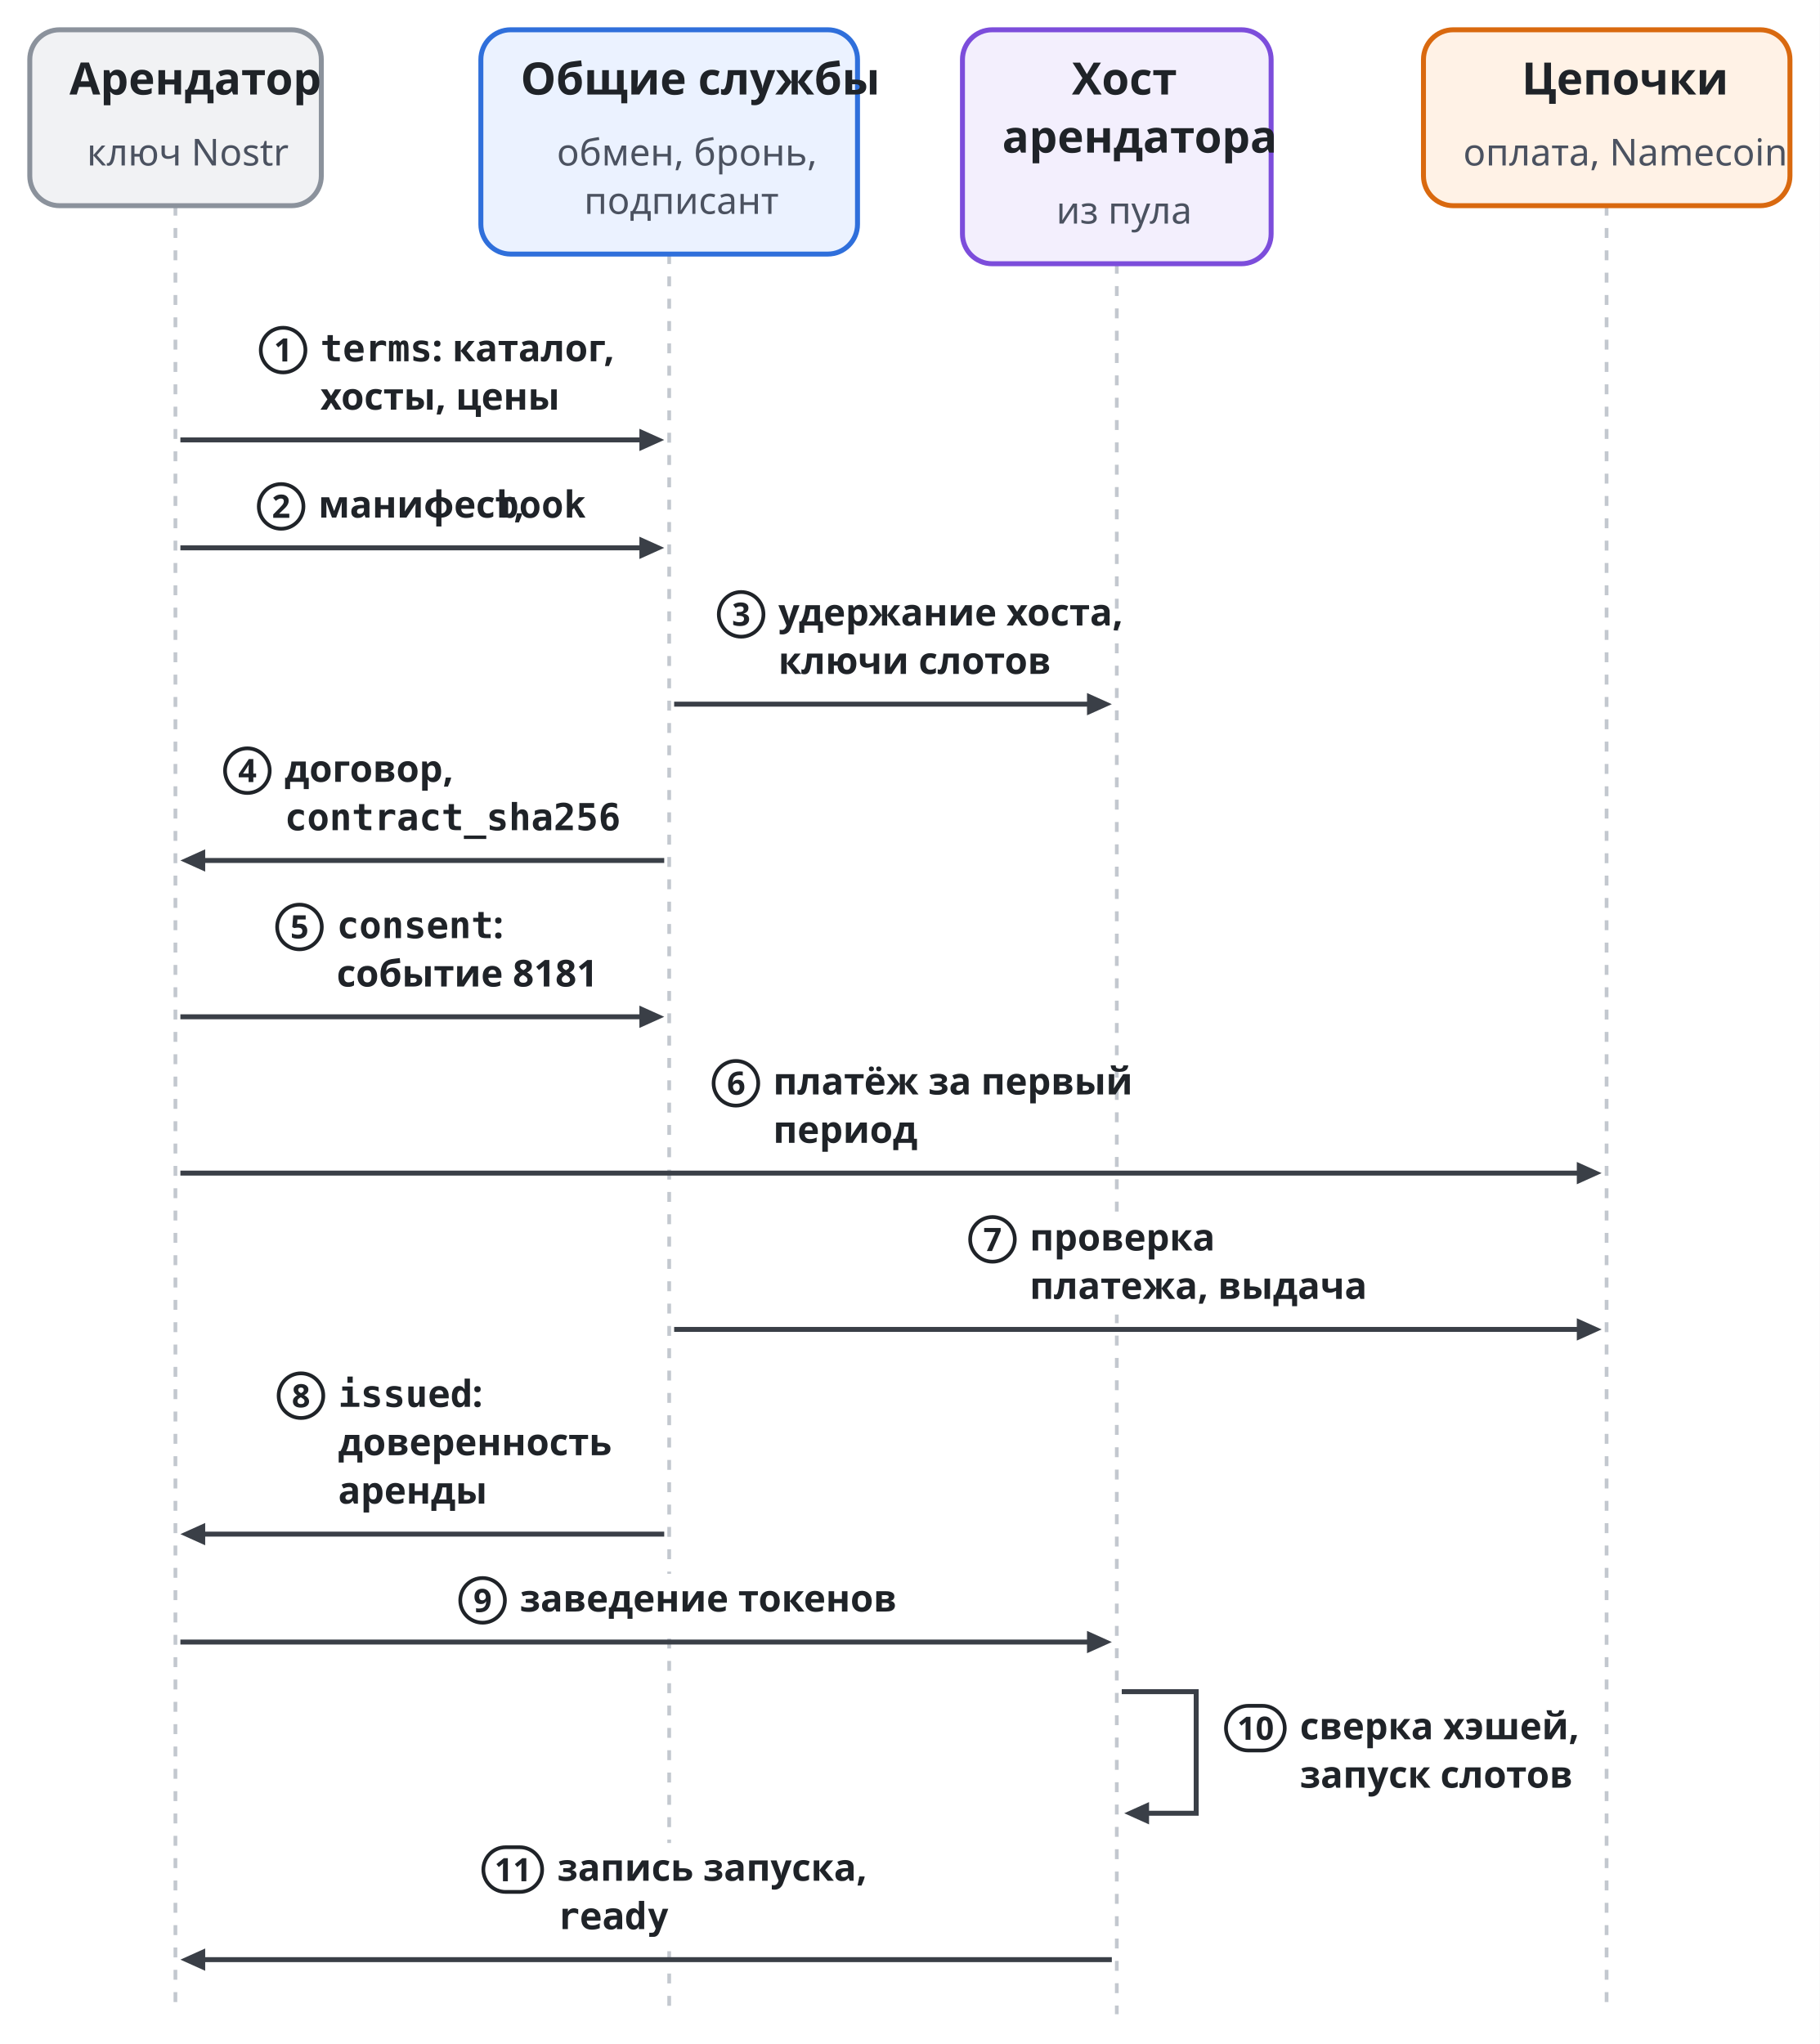
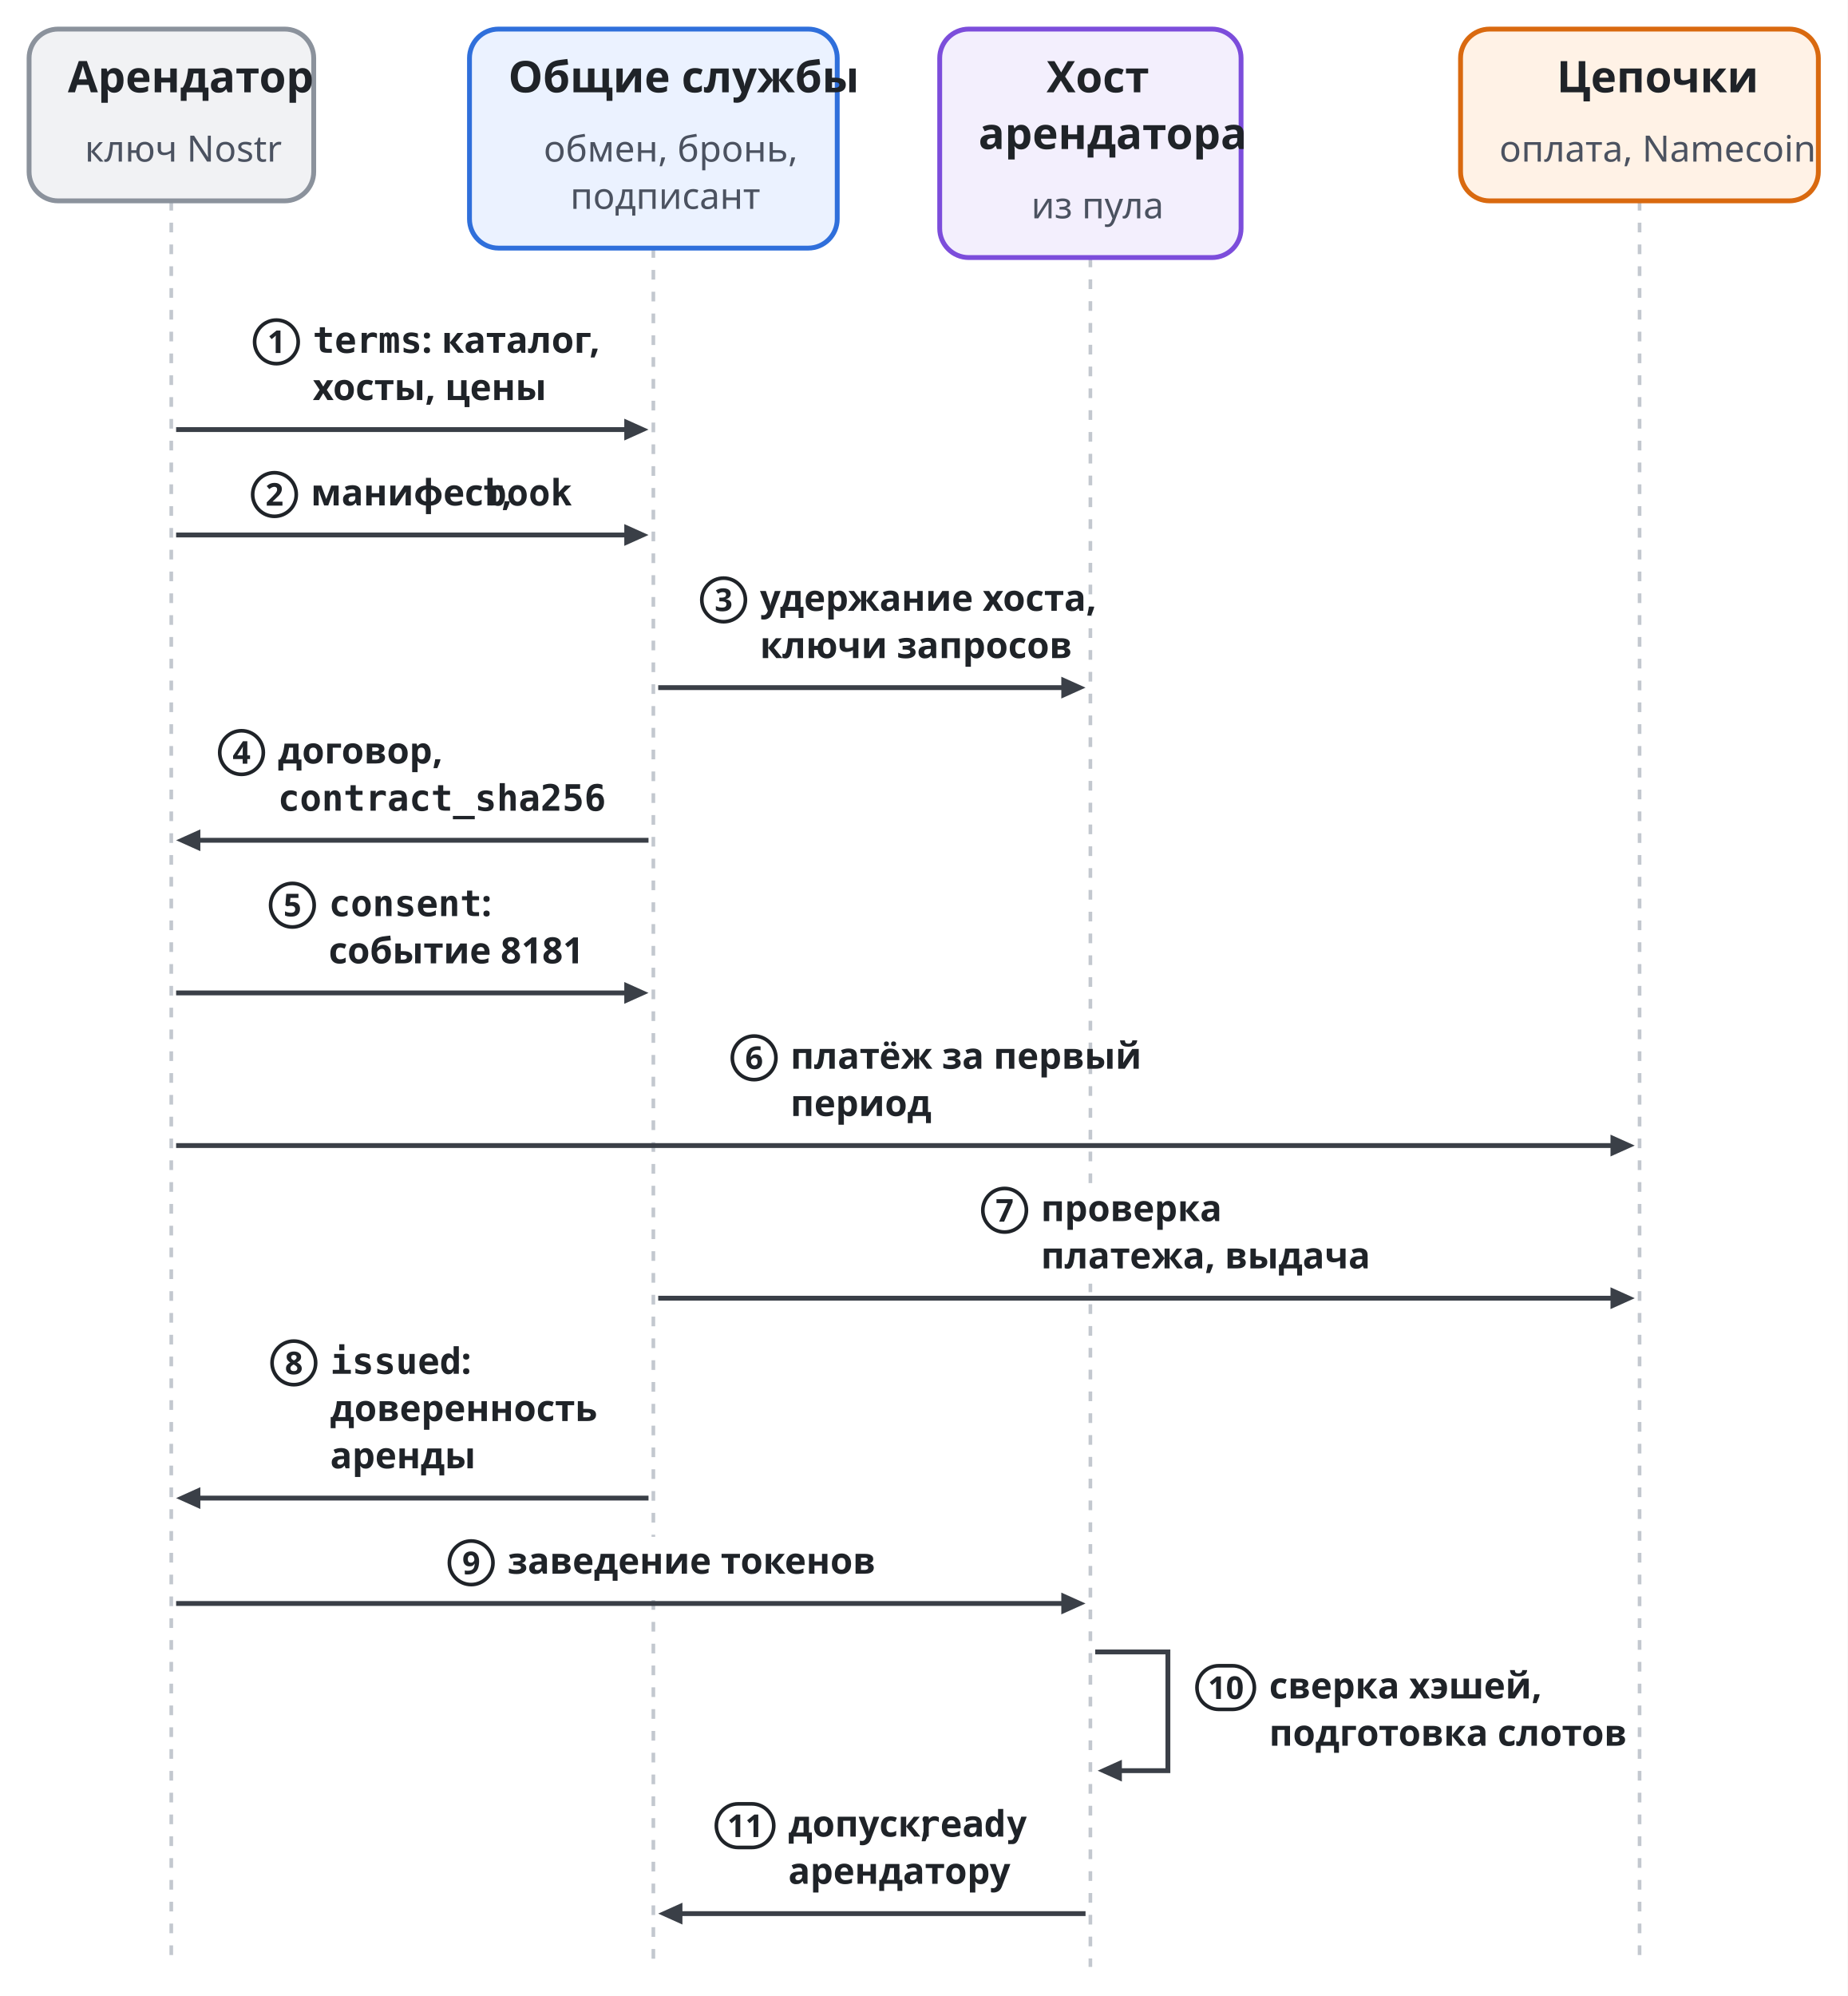
- <svg xmlns="http://www.w3.org/2000/svg" width="733.4" height="823.8" viewBox="0 0 733.4 823.8">
-   <rect width="733.4" height="823.8" fill="#ffffff" />
+ <svg xmlns="http://www.w3.org/2000/svg" width="762.7" height="823.8" viewBox="0 0 762.7 823.8">
+   <rect width="762.7" height="823.8" fill="#ffffff" />
  <g transform="translate(12 12)">
    <g transform="translate(58.7 0)">
      <line x1="0" y1="70.9" x2="0" y2="799.8" stroke="#c3c8cf" stroke-width="1.5" stroke-dasharray="4 5" />
      <line x1="199" y1="90.4" x2="199" y2="799.8" stroke="#c3c8cf" stroke-width="1.5" stroke-dasharray="4 5" />
      <line x1="379.4" y1="94.3" x2="379.4" y2="799.8" stroke="#c3c8cf" stroke-width="1.5" stroke-dasharray="4 5" />
-       <line x1="576.8" y1="70.9" x2="576.8" y2="799.8" stroke="#c3c8cf" stroke-width="1.5" stroke-dasharray="4 5" />
+       <line x1="606.1" y1="70.9" x2="606.1" y2="799.8" stroke="#c3c8cf" stroke-width="1.5" stroke-dasharray="4 5" />
      <rect x="-58.7" y="0" width="117.5" height="70.9" rx="12" fill="#f1f2f4" stroke="#8b929c" stroke-width="2" class="box" data-id="renter" />
      <text x="-42.7" y="26.1" font-size="18" fill="#1f2328">
        <tspan font-family="PT Sans, sans-serif" font-weight="bold">Арендатор</tspan>
      </text>
      <text x="-35.7" y="54.7" font-size="15" fill="#4b5260">
        <tspan font-family="PT Sans, sans-serif">ключ Nostr</tspan>
      </text>
      <rect x="123.1" y="0" width="151.8" height="90.4" rx="12" fill="#ebf2ff" stroke="#2f6fdb" stroke-width="2" class="box" data-id="shared" />
      <text x="139.1" y="26.1" font-size="18" fill="#1f2328">
        <tspan font-family="PT Sans, sans-serif" font-weight="bold">Общие службы</tspan>
      </text>
      <text x="153.7" y="54.7" font-size="15" fill="#4b5260">
        <tspan font-family="PT Sans, sans-serif">обмен, бронь,</tspan>
      </text>
      <text x="164.7" y="74.2" font-size="15" fill="#4b5260">
        <tspan font-family="PT Sans, sans-serif">подписант</tspan>
      </text>
      <rect x="317.2" y="0" width="124.4" height="94.3" rx="12" fill="#f3effd" stroke="#7c4ddb" stroke-width="2" class="box" data-id="host" />
      <text x="361.3" y="26.1" font-size="18" fill="#1f2328">
        <tspan font-family="PT Sans, sans-serif" font-weight="bold">Хост</tspan>
      </text>
      <text x="333.2" y="49.5" font-size="18" fill="#1f2328">
        <tspan font-family="PT Sans, sans-serif" font-weight="bold">арендатора</tspan>
      </text>
      <text x="355" y="78.1" font-size="15" fill="#4b5260">
        <tspan font-family="PT Sans, sans-serif">из пула</tspan>
      </text>
-       <rect x="503" y="0" width="147.7" height="70.9" rx="12" fill="#fff2e6" stroke="#d9690f" stroke-width="2" class="box" data-id="chain" />
-       <text x="542.6" y="26.1" font-size="18" fill="#1f2328">
+       <rect x="532.2" y="0" width="147.7" height="70.9" rx="12" fill="#fff2e6" stroke="#d9690f" stroke-width="2" class="box" data-id="chain" />
+       <text x="571.9" y="26.1" font-size="18" fill="#1f2328">
        <tspan font-family="PT Sans, sans-serif" font-weight="bold">Цепочки</tspan>
      </text>
-       <text x="519" y="54.7" font-size="15" fill="#4b5260">
+       <text x="548.2" y="54.7" font-size="15" fill="#4b5260">
        <tspan font-family="PT Sans, sans-serif">оплата, Namecoin</tspan>
      </text>
      <path d="M 2 165.3 L 191 165.3" fill="none" stroke="#3a3f47" stroke-width="2" class="edge" data-from="renter" data-to="shared" data-edge="m0" />
      <polygon points="197,165.3 187,160.8 187,169.8" fill="#3a3f47" />
      <rect x="30.4" y="118.3" width="138.2" height="41" fill="#ffffff" class="plate" />
      <g class="label" data-edge="m0">
        <circle cx="43.4" cy="129.1" r="9" fill="#ffffff" stroke="#1f2328" stroke-width="1.5" class="step" />
        <text x="39.7" y="133.7" font-size="13" fill="#1f2328">
          <tspan font-family="PT Sans, sans-serif" font-weight="bold">1</tspan>
        </text>
        <text x="58.4" y="133.6" font-size="15" fill="#1f2328">
          <tspan font-family="PT Mono, monospace" font-weight="bold">terms</tspan>
          <tspan x="103.4" font-family="PT Sans, sans-serif" font-weight="bold">: каталог,</tspan>
        </text>
        <text x="58.4" y="153.1" font-size="15" fill="#1f2328">
          <tspan font-family="PT Sans, sans-serif" font-weight="bold">хосты, цены</tspan>
        </text>
      </g>
      <path d="M 2 208.8 L 191 208.8" fill="none" stroke="#3a3f47" stroke-width="2" class="edge" data-from="renter" data-to="shared" data-edge="m1" />
      <polygon points="197,208.8 187,204.3 187,213.3" fill="#3a3f47" />
      <rect x="29.6" y="181.3" width="139.8" height="21.5" fill="#ffffff" class="plate" />
      <g class="label" data-edge="m1">
        <circle cx="42.6" cy="192.1" r="9" fill="#ffffff" stroke="#1f2328" stroke-width="1.5" class="step" />
        <text x="38.9" y="196.7" font-size="13" fill="#1f2328">
          <tspan font-family="PT Sans, sans-serif" font-weight="bold">2</tspan>
        </text>
        <text x="57.6" y="196.6" font-size="15" fill="#1f2328">
          <tspan font-family="PT Sans, sans-serif" font-weight="bold">манифест,</tspan>
          <tspan x="129.4" font-family="PT Mono, monospace" font-weight="bold">book</tspan>
        </text>
      </g>
      <path d="M 201 271.8 L 371.4 271.8" fill="none" stroke="#3a3f47" stroke-width="2" class="edge" data-from="shared" data-to="host" data-edge="m2" />
      <polygon points="377.4,271.8 367.4,267.3 367.4,276.3" fill="#3a3f47" />
      <rect x="215" y="224.8" width="148.4" height="41" fill="#ffffff" class="plate" />
      <g class="label" data-edge="m2">
        <circle cx="228" cy="235.6" r="9" fill="#ffffff" stroke="#1f2328" stroke-width="1.5" class="step" />
        <text x="224.3" y="240.2" font-size="13" fill="#1f2328">
          <tspan font-family="PT Sans, sans-serif" font-weight="bold">3</tspan>
        </text>
        <text x="243" y="240.1" font-size="15" fill="#1f2328">
          <tspan font-family="PT Sans, sans-serif" font-weight="bold">удержание хоста,</tspan>
        </text>
        <text x="243" y="259.6" font-size="15" fill="#1f2328">
-           <tspan font-family="PT Sans, sans-serif" font-weight="bold">ключи слотов</tspan>
+           <tspan font-family="PT Sans, sans-serif" font-weight="bold">ключи запросов</tspan>
        </text>
      </g>
      <path d="M 197 334.8 L 8 334.8" fill="none" stroke="#3a3f47" stroke-width="2" class="edge" data-from="shared" data-to="renter" data-edge="m3" />
      <polygon points="2,334.8 12,339.3 12,330.3" fill="#3a3f47" />
      <rect x="16" y="287.8" width="167" height="41" fill="#ffffff" class="plate" />
      <g class="label" data-edge="m3">
        <circle cx="29" cy="298.6" r="9" fill="#ffffff" stroke="#1f2328" stroke-width="1.5" class="step" />
        <text x="25.3" y="303.2" font-size="13" fill="#1f2328">
          <tspan font-family="PT Sans, sans-serif" font-weight="bold">4</tspan>
        </text>
        <text x="44" y="303.1" font-size="15" fill="#1f2328">
          <tspan font-family="PT Sans, sans-serif" font-weight="bold">договор,</tspan>
        </text>
        <text x="44" y="322.6" font-size="15" fill="#1f2328">
          <tspan font-family="PT Mono, monospace" font-weight="bold">contract_sha256</tspan>
        </text>
      </g>
      <path d="M 2 397.8 L 191 397.8" fill="none" stroke="#3a3f47" stroke-width="2" class="edge" data-from="renter" data-to="shared" data-edge="m4" />
      <polygon points="197,397.8 187,393.3 187,402.3" fill="#3a3f47" />
      <rect x="37" y="350.8" width="125" height="41" fill="#ffffff" class="plate" />
      <g class="label" data-edge="m4">
        <circle cx="50" cy="361.6" r="9" fill="#ffffff" stroke="#1f2328" stroke-width="1.5" class="step" />
        <text x="46.3" y="366.2" font-size="13" fill="#1f2328">
          <tspan font-family="PT Sans, sans-serif" font-weight="bold">5</tspan>
        </text>
        <text x="65" y="366.1" font-size="15" fill="#1f2328">
          <tspan font-family="PT Mono, monospace" font-weight="bold">consent</tspan>
          <tspan x="128" font-family="PT Sans, sans-serif" font-weight="bold">:</tspan>
        </text>
        <text x="65" y="385.6" font-size="15" fill="#1f2328">
          <tspan font-family="PT Sans, sans-serif" font-weight="bold">событие 8181</tspan>
        </text>
      </g>
-       <path d="M 2 460.8 L 568.8 460.8" fill="none" stroke="#3a3f47" stroke-width="2" class="edge" data-from="renter" data-to="chain" data-edge="m5" />
-       <polygon points="574.8,460.8 564.8,456.3 564.8,465.3" fill="#3a3f47" />
-       <rect x="212.9" y="413.8" width="150.9" height="41" fill="#ffffff" class="plate" />
+       <path d="M 2 460.8 L 598.1 460.8" fill="none" stroke="#3a3f47" stroke-width="2" class="edge" data-from="renter" data-to="chain" data-edge="m5" />
+       <polygon points="604.1,460.8 594.1,456.3 594.1,465.3" fill="#3a3f47" />
+       <rect x="227.6" y="413.8" width="150.9" height="41" fill="#ffffff" class="plate" />
      <g class="label" data-edge="m5">
-         <circle cx="225.9" cy="424.6" r="9" fill="#ffffff" stroke="#1f2328" stroke-width="1.5" class="step" />
-         <text x="222.3" y="429.2" font-size="13" fill="#1f2328">
+         <circle cx="240.6" cy="424.6" r="9" fill="#ffffff" stroke="#1f2328" stroke-width="1.5" class="step" />
+         <text x="236.9" y="429.2" font-size="13" fill="#1f2328">
          <tspan font-family="PT Sans, sans-serif" font-weight="bold">6</tspan>
        </text>
-         <text x="240.9" y="429.1" font-size="15" fill="#1f2328">
+         <text x="255.6" y="429.1" font-size="15" fill="#1f2328">
          <tspan font-family="PT Sans, sans-serif" font-weight="bold">платёж за первый</tspan>
        </text>
-         <text x="240.9" y="448.6" font-size="15" fill="#1f2328">
+         <text x="255.6" y="448.6" font-size="15" fill="#1f2328">
          <tspan font-family="PT Sans, sans-serif" font-weight="bold">период</tspan>
        </text>
      </g>
-       <path d="M 201 523.8 L 568.8 523.8" fill="none" stroke="#3a3f47" stroke-width="2" class="edge" data-from="shared" data-to="chain" data-edge="m6" />
-       <polygon points="574.8,523.8 564.8,519.3 564.8,528.3" fill="#3a3f47" />
-       <rect x="316.3" y="476.8" width="143.2" height="41" fill="#ffffff" class="plate" />
+       <path d="M 201 523.8 L 598.1 523.8" fill="none" stroke="#3a3f47" stroke-width="2" class="edge" data-from="shared" data-to="chain" data-edge="m6" />
+       <polygon points="604.1,523.8 594.1,519.3 594.1,528.3" fill="#3a3f47" />
+       <rect x="331" y="476.8" width="143.2" height="41" fill="#ffffff" class="plate" />
      <g class="label" data-edge="m6">
-         <circle cx="329.3" cy="487.5" r="9" fill="#ffffff" stroke="#1f2328" stroke-width="1.5" class="step" />
-         <text x="325.6" y="492.2" font-size="13" fill="#1f2328">
+         <circle cx="344" cy="487.5" r="9" fill="#ffffff" stroke="#1f2328" stroke-width="1.5" class="step" />
+         <text x="340.3" y="492.2" font-size="13" fill="#1f2328">
          <tspan font-family="PT Sans, sans-serif" font-weight="bold">7</tspan>
        </text>
-         <text x="344.3" y="492" font-size="15" fill="#1f2328">
+         <text x="359" y="492" font-size="15" fill="#1f2328">
          <tspan font-family="PT Sans, sans-serif" font-weight="bold">проверка</tspan>
        </text>
-         <text x="344.3" y="511.5" font-size="15" fill="#1f2328">
+         <text x="359" y="511.5" font-size="15" fill="#1f2328">
          <tspan font-family="PT Sans, sans-serif" font-weight="bold">платежа, выдача</tspan>
        </text>
      </g>
      <path d="M 197 606.3 L 8 606.3" fill="none" stroke="#3a3f47" stroke-width="2" class="edge" data-from="shared" data-to="renter" data-edge="m7" />
      <polygon points="2,606.3 12,610.8 12,601.8" fill="#3a3f47" />
      <rect x="37.6" y="539.8" width="123.8" height="60.5" fill="#ffffff" class="plate" />
      <g class="label" data-edge="m7">
        <circle cx="50.6" cy="550.5" r="9" fill="#ffffff" stroke="#1f2328" stroke-width="1.5" class="step" />
        <text x="46.9" y="555.2" font-size="13" fill="#1f2328">
          <tspan font-family="PT Sans, sans-serif" font-weight="bold">8</tspan>
        </text>
        <text x="65.6" y="555" font-size="15" fill="#1f2328">
          <tspan font-family="PT Mono, monospace" font-weight="bold">issued</tspan>
          <tspan x="119.6" font-family="PT Sans, sans-serif" font-weight="bold">:</tspan>
        </text>
        <text x="65.6" y="574.5" font-size="15" fill="#1f2328">
          <tspan font-family="PT Sans, sans-serif" font-weight="bold">доверенность</tspan>
        </text>
        <text x="65.6" y="594" font-size="15" fill="#1f2328">
          <tspan font-family="PT Sans, sans-serif" font-weight="bold">аренды</tspan>
        </text>
      </g>
      <path d="M 2 649.8 L 371.4 649.8" fill="none" stroke="#3a3f47" stroke-width="2" class="edge" data-from="renter" data-to="host" data-edge="m8" />
      <polygon points="377.4,649.8 367.4,645.3 367.4,654.3" fill="#3a3f47" />
      <rect x="110.8" y="622.3" width="157.9" height="21.5" fill="#ffffff" class="plate" />
      <g class="label" data-edge="m8">
        <circle cx="123.8" cy="633" r="9" fill="#ffffff" stroke="#1f2328" stroke-width="1.5" class="step" />
        <text x="120.1" y="637.7" font-size="13" fill="#1f2328">
          <tspan font-family="PT Sans, sans-serif" font-weight="bold">9</tspan>
        </text>
        <text x="138.8" y="637.5" font-size="15" fill="#1f2328">
          <tspan font-family="PT Sans, sans-serif" font-weight="bold">заведение токенов</tspan>
        </text>
      </g>
      <path d="M 381.4 669.8 L 411.4 669.8 L 411.4 718.8 L 388.4 718.8" fill="none" stroke="#3a3f47" stroke-width="2" class="edge" data-from="host" data-to="host" data-edge="m9" />
      <polygon points="382.4,718.8 392.4,723.3 392.4,714.3" fill="#3a3f47" />
-       <rect x="419.4" y="673.8" width="131.4" height="41" fill="#ffffff" class="plate" />
+       <rect x="419.4" y="673.8" width="160.6" height="41" fill="#ffffff" class="plate" />
      <g class="label" data-edge="m9">
        <rect x="423.4" y="675.5" width="23.7" height="18" rx="9" fill="#ffffff" stroke="#1f2328" stroke-width="1.5" class="step" />
        <text x="427.9" y="689.2" font-size="13" fill="#1f2328">
          <tspan font-family="PT Sans, sans-serif" font-weight="bold">10</tspan>
        </text>
        <text x="453.2" y="689" font-size="15" fill="#1f2328">
          <tspan font-family="PT Sans, sans-serif" font-weight="bold">сверка хэшей,</tspan>
        </text>
        <text x="453.2" y="708.5" font-size="15" fill="#1f2328">
-           <tspan font-family="PT Sans, sans-serif" font-weight="bold">запуск слотов</tspan>
-         </text>
-       </g>
-       <path d="M 377.4 777.8 L 8 777.8" fill="none" stroke="#3a3f47" stroke-width="2" class="edge" data-from="host" data-to="renter" data-edge="m10" />
-       <polygon points="2,777.8 12,782.3 12,773.3" fill="#3a3f47" />
-       <rect x="120.1" y="730.8" width="139.2" height="41" fill="#ffffff" class="plate" />
+           <tspan font-family="PT Sans, sans-serif" font-weight="bold">подготовка слотов</tspan>
+         </text>
+       </g>
+       <path d="M 377.4 777.8 L 207 777.8" fill="none" stroke="#3a3f47" stroke-width="2" class="edge" data-from="host" data-to="shared" data-edge="m10" />
+       <polygon points="201,777.8 211,782.3 211,773.3" fill="#3a3f47" />
+       <rect x="221" y="730.8" width="136.4" height="41" fill="#ffffff" class="plate" />
      <g class="label" data-edge="m10">
-         <rect x="124.1" y="732.5" width="23.7" height="18" rx="9" fill="#ffffff" stroke="#1f2328" stroke-width="1.5" class="step" />
-         <text x="128.6" y="746.2" font-size="13" fill="#1f2328">
+         <rect x="225" y="732.5" width="23.7" height="18" rx="9" fill="#ffffff" stroke="#1f2328" stroke-width="1.5" class="step" />
+         <text x="229.5" y="746.2" font-size="13" fill="#1f2328">
          <tspan font-family="PT Sans, sans-serif" font-weight="bold">11</tspan>
        </text>
-         <text x="153.9" y="746" font-size="15" fill="#1f2328">
-           <tspan font-family="PT Sans, sans-serif" font-weight="bold">запись запуска,</tspan>
-         </text>
-         <text x="153.9" y="765.5" font-size="15" fill="#1f2328">
-           <tspan font-family="PT Mono, monospace" font-weight="bold">ready</tspan>
+         <text x="254.7" y="746" font-size="15" fill="#1f2328">
+           <tspan font-family="PT Sans, sans-serif" font-weight="bold">допуск;</tspan>
+           <tspan x="308.4" font-family="PT Mono, monospace" font-weight="bold">ready</tspan>
+         </text>
+         <text x="254.7" y="765.5" font-size="15" fill="#1f2328">
+           <tspan font-family="PT Sans, sans-serif" font-weight="bold">арендатору</tspan>
        </text>
      </g>
    </g>
  </g>
</svg>
